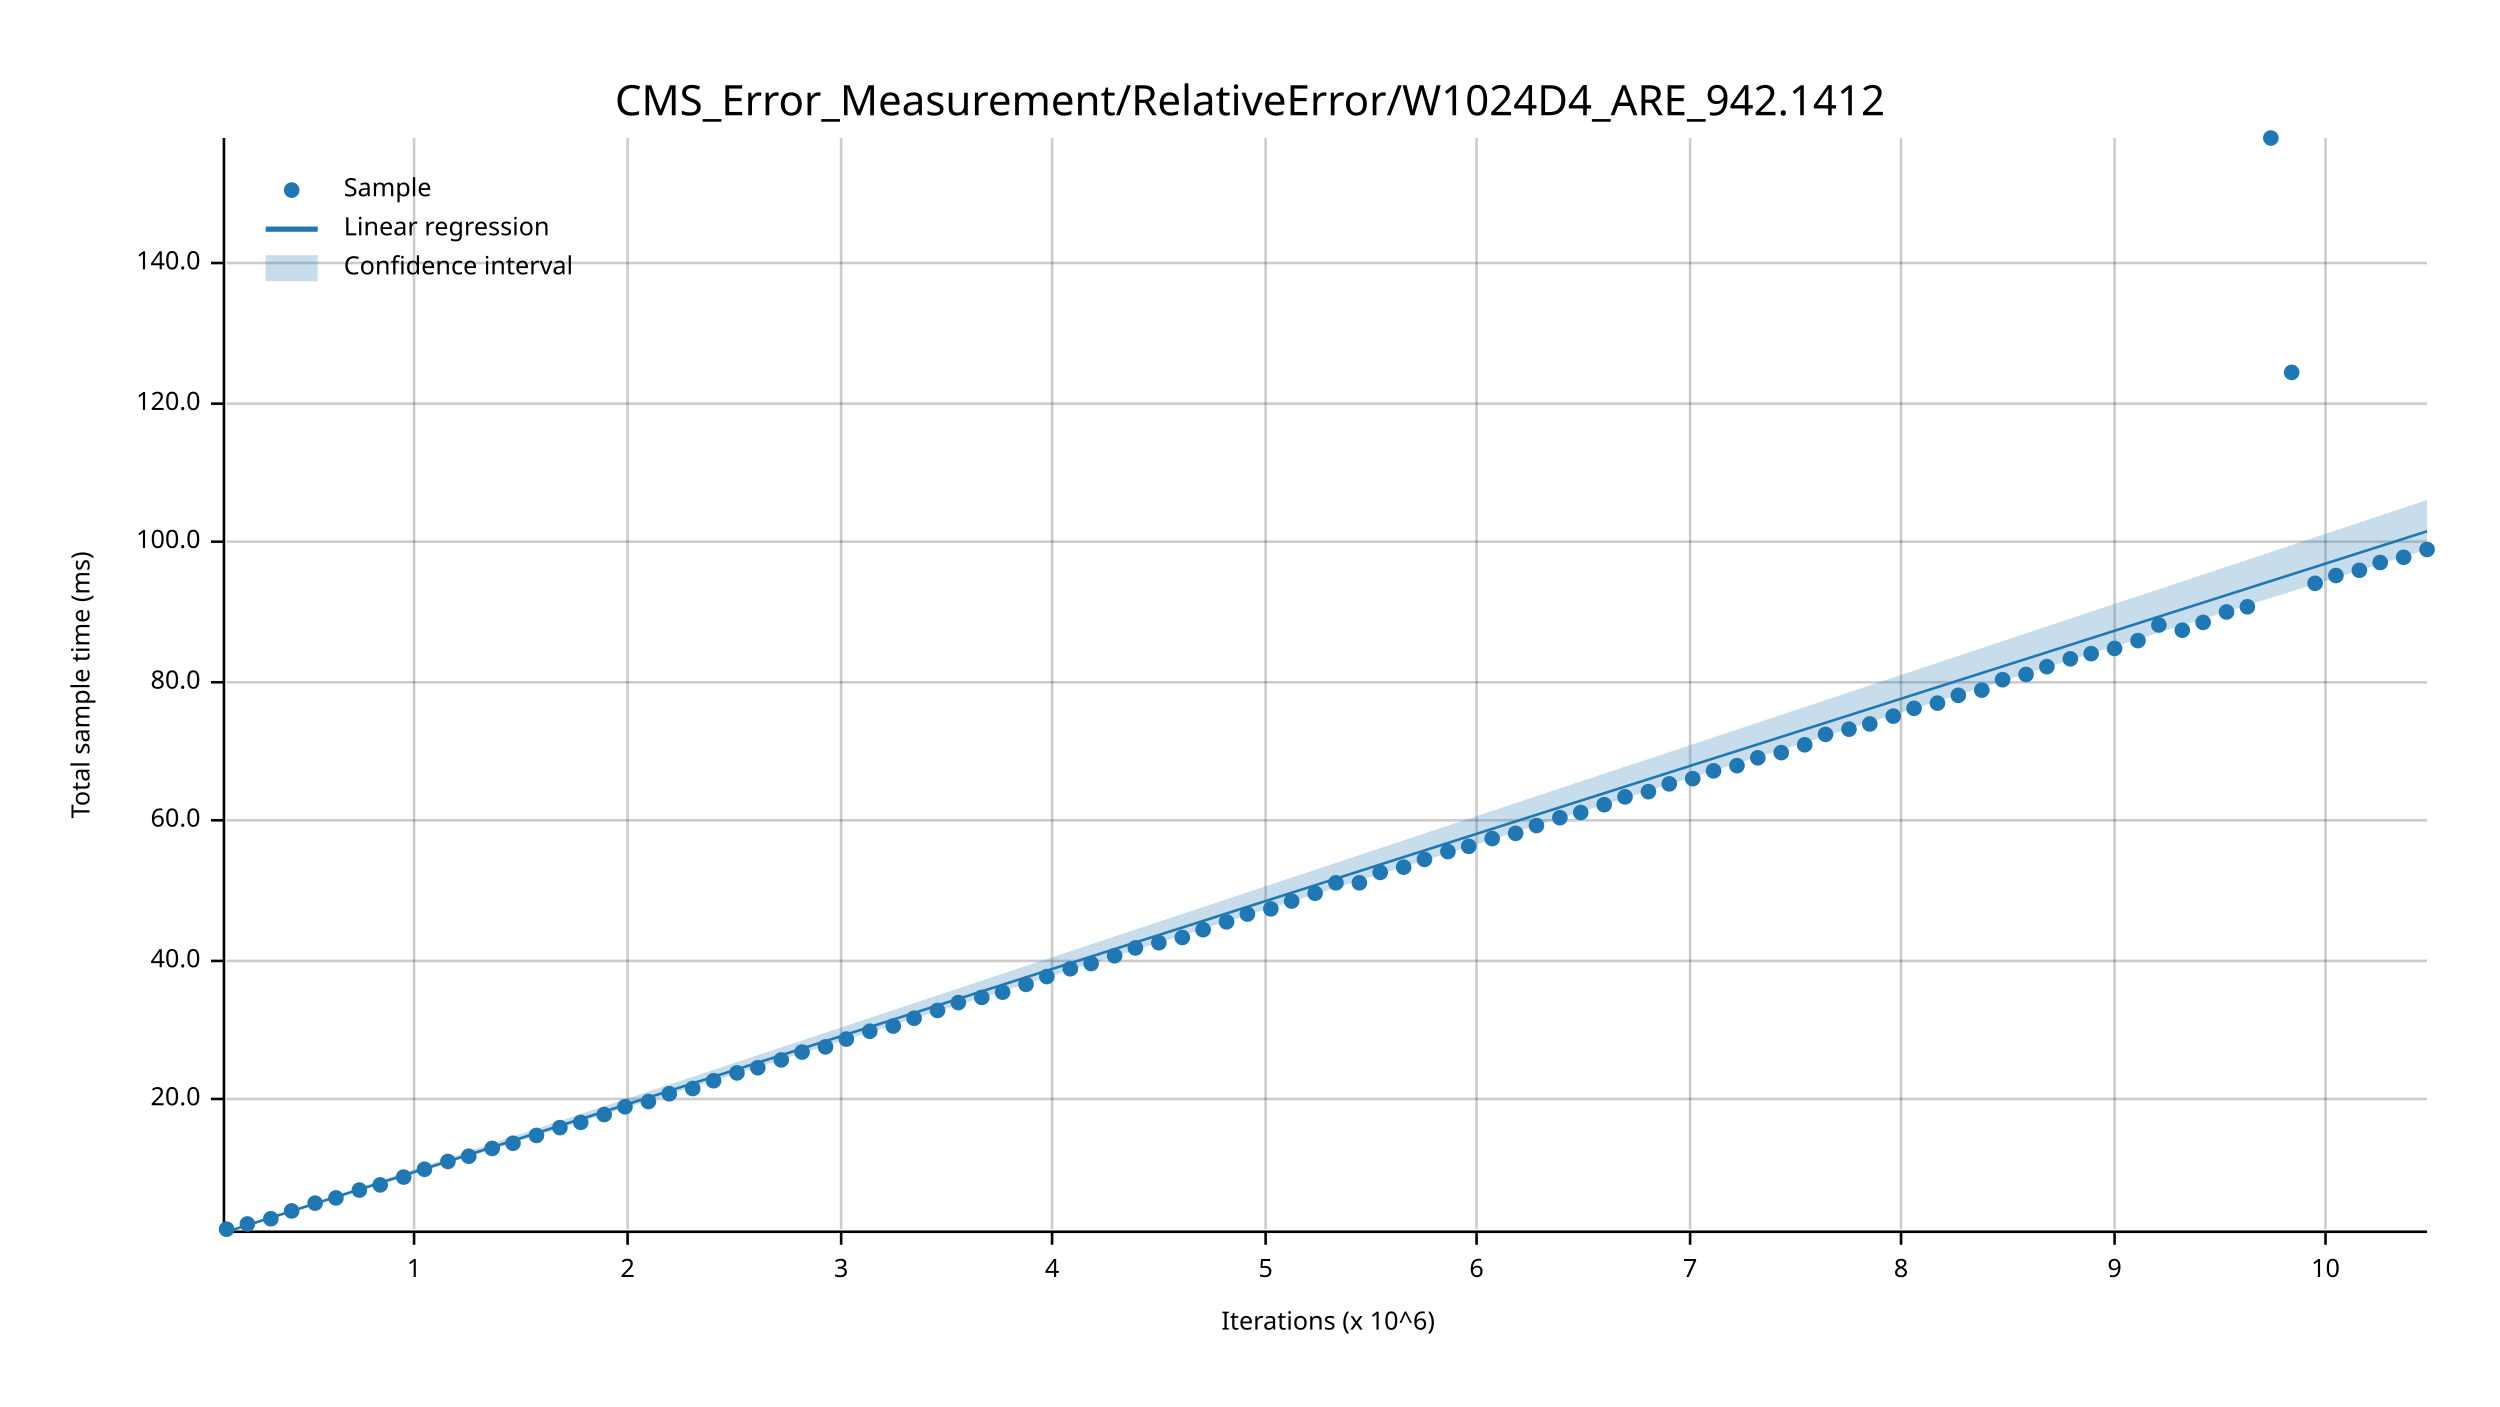
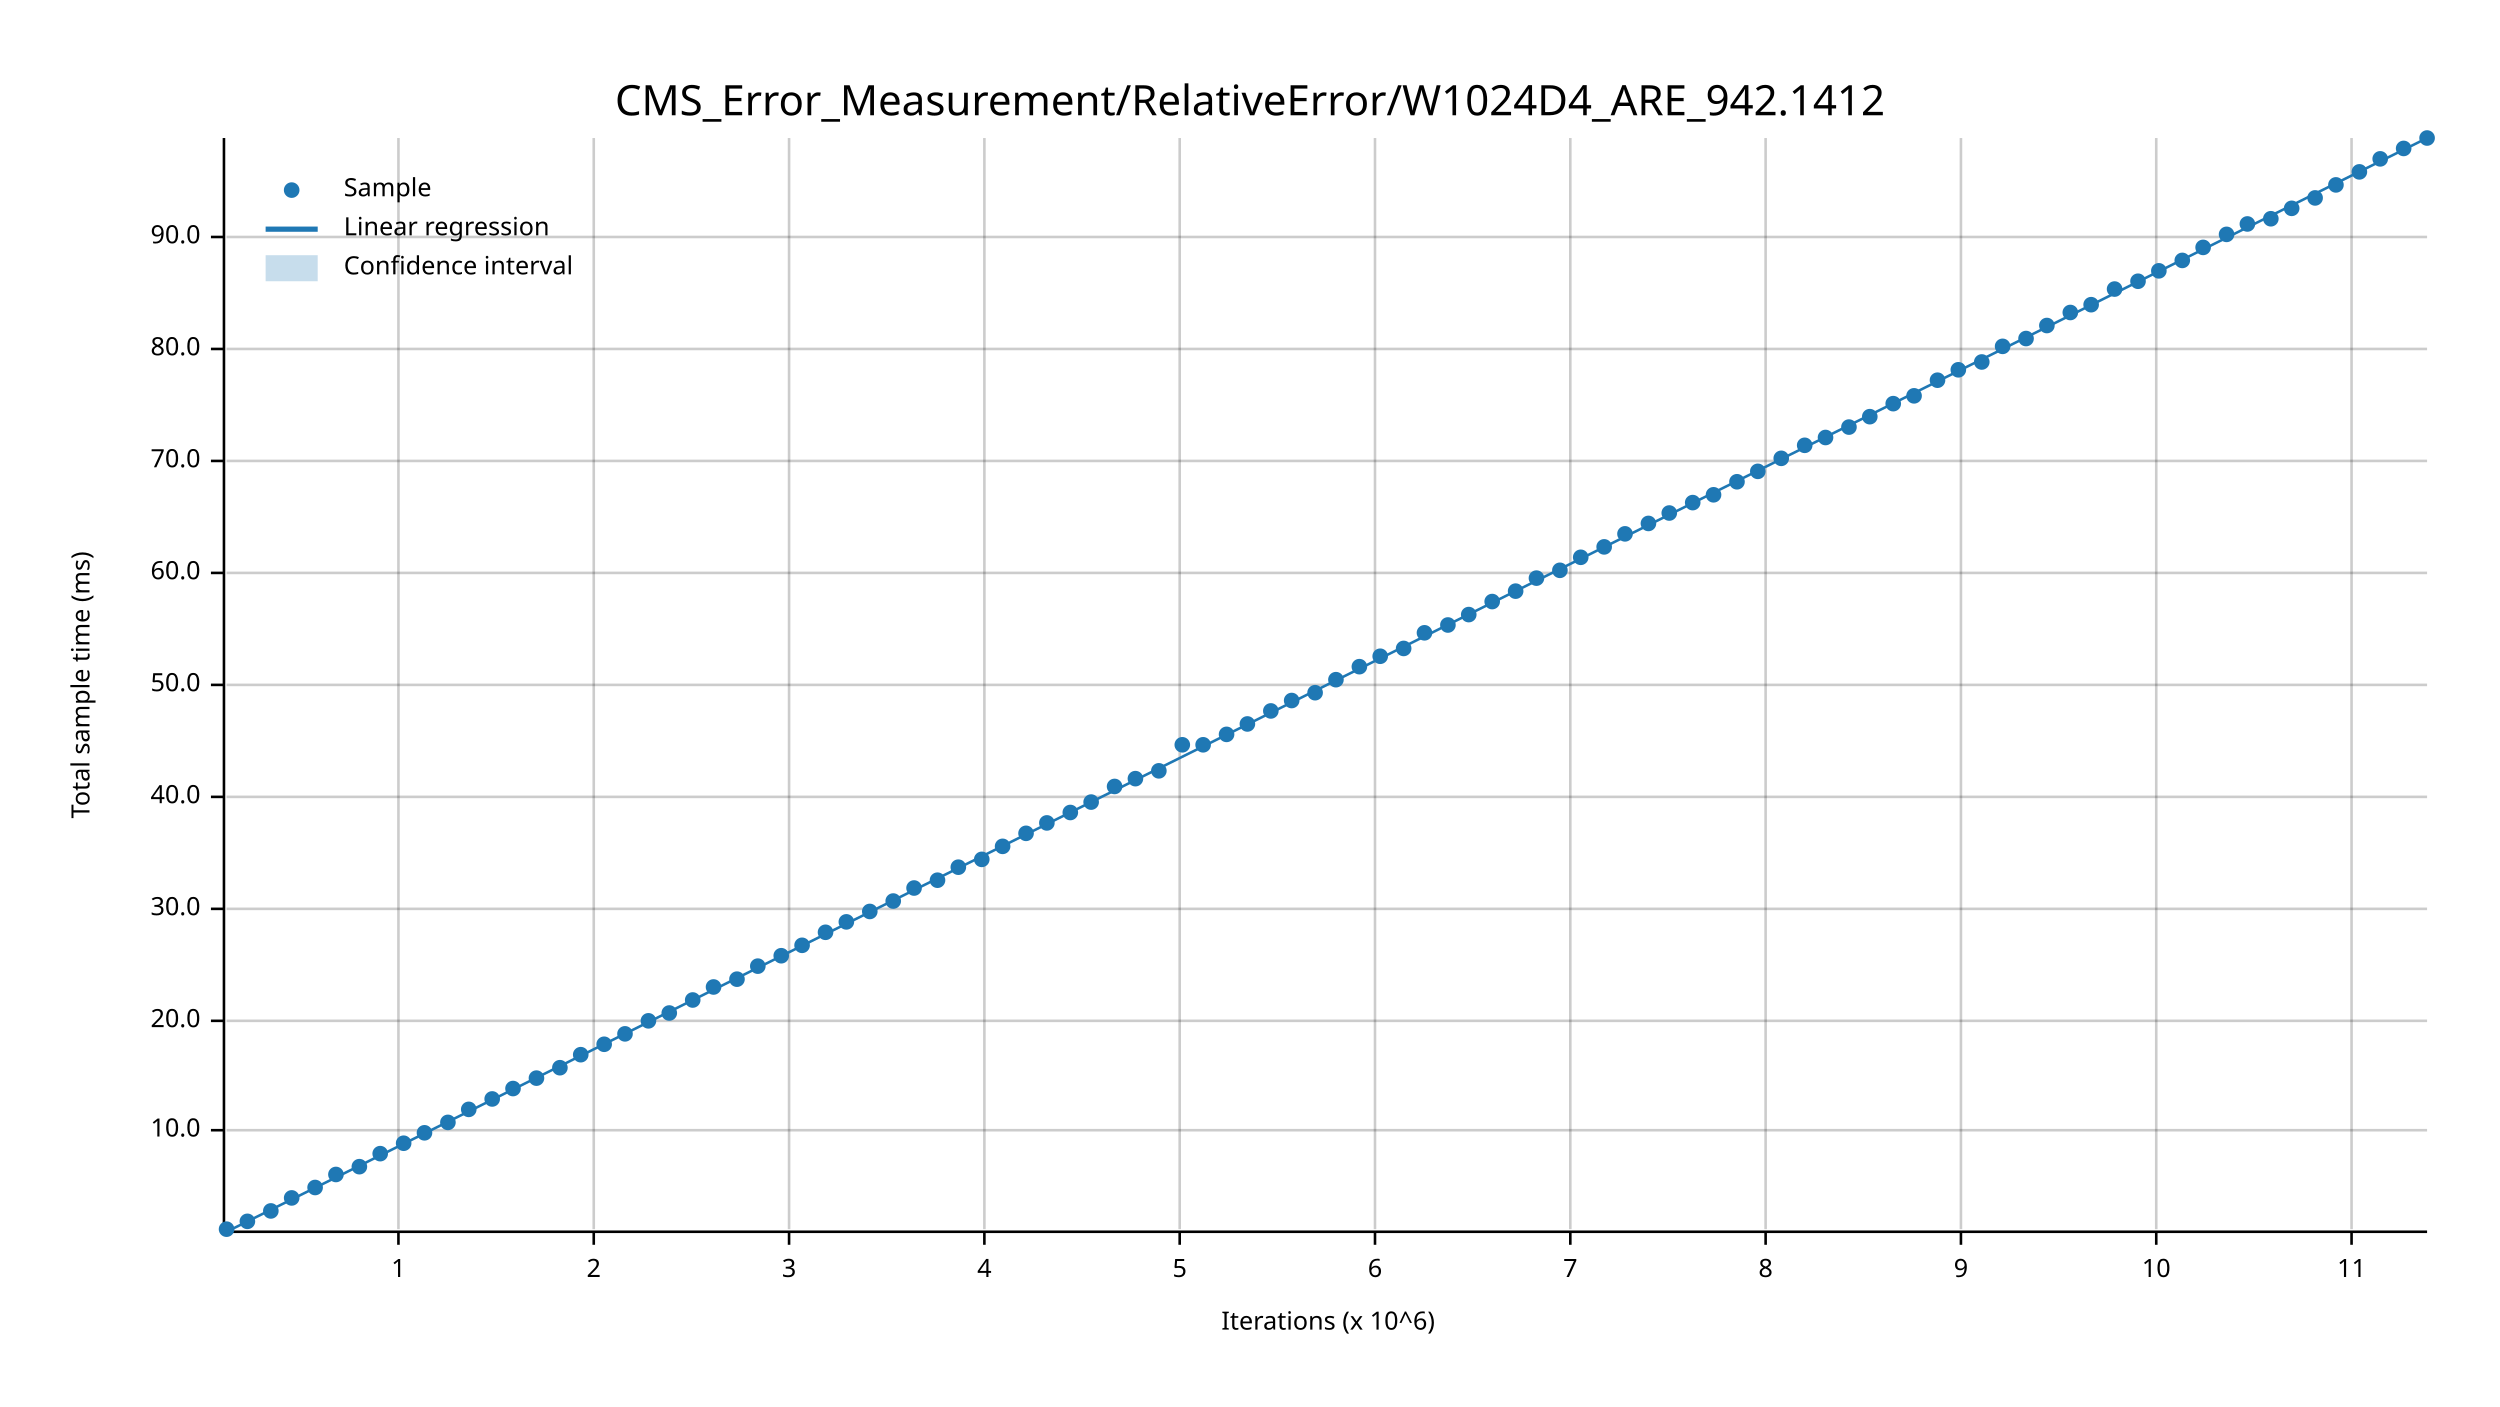
<svg xmlns="http://www.w3.org/2000/svg" width="960" height="540" viewBox="0 0 960 540">
  <text x="480" y="32" dy="0.76em" text-anchor="middle" font-family="sans-serif" font-size="16.129" opacity="1" fill="#000000">
CMS_Error_Measurement/RelativeError/W1024D4_ARE_942.1412
</text>
  <text x="27" y="263" dy="0.76em" text-anchor="middle" font-family="sans-serif" font-size="9.677" opacity="1" fill="#000000" transform="rotate(270, 27, 263)">
Total sample time (ms)
</text>
  <text x="510" y="513" dy="-0.5ex" text-anchor="middle" font-family="sans-serif" font-size="9.677" opacity="1" fill="#000000">
Iterations (x 10^6)
</text>
-   <line opacity="0.2" stroke="#000000" stroke-width="1" x1="159" y1="472" x2="159" y2="53" />
-   <line opacity="0.2" stroke="#000000" stroke-width="1" x1="241" y1="472" x2="241" y2="53" />
-   <line opacity="0.2" stroke="#000000" stroke-width="1" x1="323" y1="472" x2="323" y2="53" />
-   <line opacity="0.2" stroke="#000000" stroke-width="1" x1="404" y1="472" x2="404" y2="53" />
-   <line opacity="0.2" stroke="#000000" stroke-width="1" x1="486" y1="472" x2="486" y2="53" />
-   <line opacity="0.2" stroke="#000000" stroke-width="1" x1="567" y1="472" x2="567" y2="53" />
-   <line opacity="0.2" stroke="#000000" stroke-width="1" x1="649" y1="472" x2="649" y2="53" />
-   <line opacity="0.2" stroke="#000000" stroke-width="1" x1="730" y1="472" x2="730" y2="53" />
-   <line opacity="0.2" stroke="#000000" stroke-width="1" x1="812" y1="472" x2="812" y2="53" />
-   <line opacity="0.2" stroke="#000000" stroke-width="1" x1="893" y1="472" x2="893" y2="53" />
-   <line opacity="0.2" stroke="#000000" stroke-width="1" x1="87" y1="422" x2="932" y2="422" />
-   <line opacity="0.2" stroke="#000000" stroke-width="1" x1="87" y1="369" x2="932" y2="369" />
-   <line opacity="0.2" stroke="#000000" stroke-width="1" x1="87" y1="315" x2="932" y2="315" />
-   <line opacity="0.2" stroke="#000000" stroke-width="1" x1="87" y1="262" x2="932" y2="262" />
-   <line opacity="0.2" stroke="#000000" stroke-width="1" x1="87" y1="208" x2="932" y2="208" />
-   <line opacity="0.2" stroke="#000000" stroke-width="1" x1="87" y1="155" x2="932" y2="155" />
-   <line opacity="0.2" stroke="#000000" stroke-width="1" x1="87" y1="101" x2="932" y2="101" />
+   <line opacity="0.2" stroke="#000000" stroke-width="1" x1="153" y1="472" x2="153" y2="53" />
+   <line opacity="0.2" stroke="#000000" stroke-width="1" x1="228" y1="472" x2="228" y2="53" />
+   <line opacity="0.2" stroke="#000000" stroke-width="1" x1="303" y1="472" x2="303" y2="53" />
+   <line opacity="0.2" stroke="#000000" stroke-width="1" x1="378" y1="472" x2="378" y2="53" />
+   <line opacity="0.2" stroke="#000000" stroke-width="1" x1="453" y1="472" x2="453" y2="53" />
+   <line opacity="0.2" stroke="#000000" stroke-width="1" x1="528" y1="472" x2="528" y2="53" />
+   <line opacity="0.2" stroke="#000000" stroke-width="1" x1="603" y1="472" x2="603" y2="53" />
+   <line opacity="0.2" stroke="#000000" stroke-width="1" x1="678" y1="472" x2="678" y2="53" />
+   <line opacity="0.2" stroke="#000000" stroke-width="1" x1="753" y1="472" x2="753" y2="53" />
+   <line opacity="0.2" stroke="#000000" stroke-width="1" x1="828" y1="472" x2="828" y2="53" />
+   <line opacity="0.2" stroke="#000000" stroke-width="1" x1="903" y1="472" x2="903" y2="53" />
+   <line opacity="0.2" stroke="#000000" stroke-width="1" x1="87" y1="434" x2="932" y2="434" />
+   <line opacity="0.2" stroke="#000000" stroke-width="1" x1="87" y1="392" x2="932" y2="392" />
+   <line opacity="0.2" stroke="#000000" stroke-width="1" x1="87" y1="349" x2="932" y2="349" />
+   <line opacity="0.2" stroke="#000000" stroke-width="1" x1="87" y1="306" x2="932" y2="306" />
+   <line opacity="0.2" stroke="#000000" stroke-width="1" x1="87" y1="263" x2="932" y2="263" />
+   <line opacity="0.2" stroke="#000000" stroke-width="1" x1="87" y1="220" x2="932" y2="220" />
+   <line opacity="0.2" stroke="#000000" stroke-width="1" x1="87" y1="177" x2="932" y2="177" />
+   <line opacity="0.2" stroke="#000000" stroke-width="1" x1="87" y1="134" x2="932" y2="134" />
+   <line opacity="0.2" stroke="#000000" stroke-width="1" x1="87" y1="91" x2="932" y2="91" />
  <polyline fill="none" opacity="1" stroke="#000000" stroke-width="1" points="86,53 86,472 " />
-   <text x="77" y="422" dy="0.5ex" text-anchor="end" font-family="sans-serif" font-size="9.677" opacity="1" fill="#000000">
+   <text x="77" y="434" dy="0.5ex" text-anchor="end" font-family="sans-serif" font-size="9.677" opacity="1" fill="#000000">
+ 10.0
+ </text>
+   <polyline fill="none" opacity="1" stroke="#000000" stroke-width="1" points="81,434 86,434 " />
+   <text x="77" y="392" dy="0.5ex" text-anchor="end" font-family="sans-serif" font-size="9.677" opacity="1" fill="#000000">
20.0
</text>
-   <polyline fill="none" opacity="1" stroke="#000000" stroke-width="1" points="81,422 86,422 " />
-   <text x="77" y="369" dy="0.5ex" text-anchor="end" font-family="sans-serif" font-size="9.677" opacity="1" fill="#000000">
+   <polyline fill="none" opacity="1" stroke="#000000" stroke-width="1" points="81,392 86,392 " />
+   <text x="77" y="349" dy="0.5ex" text-anchor="end" font-family="sans-serif" font-size="9.677" opacity="1" fill="#000000">
+ 30.0
+ </text>
+   <polyline fill="none" opacity="1" stroke="#000000" stroke-width="1" points="81,349 86,349 " />
+   <text x="77" y="306" dy="0.5ex" text-anchor="end" font-family="sans-serif" font-size="9.677" opacity="1" fill="#000000">
40.0
</text>
-   <polyline fill="none" opacity="1" stroke="#000000" stroke-width="1" points="81,369 86,369 " />
-   <text x="77" y="315" dy="0.5ex" text-anchor="end" font-family="sans-serif" font-size="9.677" opacity="1" fill="#000000">
+   <polyline fill="none" opacity="1" stroke="#000000" stroke-width="1" points="81,306 86,306 " />
+   <text x="77" y="263" dy="0.5ex" text-anchor="end" font-family="sans-serif" font-size="9.677" opacity="1" fill="#000000">
+ 50.0
+ </text>
+   <polyline fill="none" opacity="1" stroke="#000000" stroke-width="1" points="81,263 86,263 " />
+   <text x="77" y="220" dy="0.5ex" text-anchor="end" font-family="sans-serif" font-size="9.677" opacity="1" fill="#000000">
60.0
</text>
-   <polyline fill="none" opacity="1" stroke="#000000" stroke-width="1" points="81,315 86,315 " />
-   <text x="77" y="262" dy="0.5ex" text-anchor="end" font-family="sans-serif" font-size="9.677" opacity="1" fill="#000000">
+   <polyline fill="none" opacity="1" stroke="#000000" stroke-width="1" points="81,220 86,220 " />
+   <text x="77" y="177" dy="0.5ex" text-anchor="end" font-family="sans-serif" font-size="9.677" opacity="1" fill="#000000">
+ 70.0
+ </text>
+   <polyline fill="none" opacity="1" stroke="#000000" stroke-width="1" points="81,177 86,177 " />
+   <text x="77" y="134" dy="0.5ex" text-anchor="end" font-family="sans-serif" font-size="9.677" opacity="1" fill="#000000">
80.0
</text>
-   <polyline fill="none" opacity="1" stroke="#000000" stroke-width="1" points="81,262 86,262 " />
-   <text x="77" y="208" dy="0.5ex" text-anchor="end" font-family="sans-serif" font-size="9.677" opacity="1" fill="#000000">
- 100.0
- </text>
-   <polyline fill="none" opacity="1" stroke="#000000" stroke-width="1" points="81,208 86,208 " />
-   <text x="77" y="155" dy="0.5ex" text-anchor="end" font-family="sans-serif" font-size="9.677" opacity="1" fill="#000000">
- 120.0
- </text>
-   <polyline fill="none" opacity="1" stroke="#000000" stroke-width="1" points="81,155 86,155 " />
-   <text x="77" y="101" dy="0.5ex" text-anchor="end" font-family="sans-serif" font-size="9.677" opacity="1" fill="#000000">
- 140.0
- </text>
-   <polyline fill="none" opacity="1" stroke="#000000" stroke-width="1" points="81,101 86,101 " />
+   <polyline fill="none" opacity="1" stroke="#000000" stroke-width="1" points="81,134 86,134 " />
+   <text x="77" y="91" dy="0.5ex" text-anchor="end" font-family="sans-serif" font-size="9.677" opacity="1" fill="#000000">
+ 90.0
+ </text>
+   <polyline fill="none" opacity="1" stroke="#000000" stroke-width="1" points="81,91 86,91 " />
  <polyline fill="none" opacity="1" stroke="#000000" stroke-width="1" points="87,473 932,473 " />
-   <text x="159" y="483" dy="0.76em" text-anchor="middle" font-family="sans-serif" font-size="9.677" opacity="1" fill="#000000">
+   <text x="153" y="483" dy="0.76em" text-anchor="middle" font-family="sans-serif" font-size="9.677" opacity="1" fill="#000000">
1
</text>
-   <polyline fill="none" opacity="1" stroke="#000000" stroke-width="1" points="159,473 159,478 " />
-   <text x="241" y="483" dy="0.76em" text-anchor="middle" font-family="sans-serif" font-size="9.677" opacity="1" fill="#000000">
+   <polyline fill="none" opacity="1" stroke="#000000" stroke-width="1" points="153,473 153,478 " />
+   <text x="228" y="483" dy="0.76em" text-anchor="middle" font-family="sans-serif" font-size="9.677" opacity="1" fill="#000000">
2
</text>
-   <polyline fill="none" opacity="1" stroke="#000000" stroke-width="1" points="241,473 241,478 " />
-   <text x="323" y="483" dy="0.76em" text-anchor="middle" font-family="sans-serif" font-size="9.677" opacity="1" fill="#000000">
+   <polyline fill="none" opacity="1" stroke="#000000" stroke-width="1" points="228,473 228,478 " />
+   <text x="303" y="483" dy="0.76em" text-anchor="middle" font-family="sans-serif" font-size="9.677" opacity="1" fill="#000000">
3
</text>
-   <polyline fill="none" opacity="1" stroke="#000000" stroke-width="1" points="323,473 323,478 " />
-   <text x="404" y="483" dy="0.76em" text-anchor="middle" font-family="sans-serif" font-size="9.677" opacity="1" fill="#000000">
+   <polyline fill="none" opacity="1" stroke="#000000" stroke-width="1" points="303,473 303,478 " />
+   <text x="378" y="483" dy="0.76em" text-anchor="middle" font-family="sans-serif" font-size="9.677" opacity="1" fill="#000000">
4
</text>
-   <polyline fill="none" opacity="1" stroke="#000000" stroke-width="1" points="404,473 404,478 " />
-   <text x="486" y="483" dy="0.76em" text-anchor="middle" font-family="sans-serif" font-size="9.677" opacity="1" fill="#000000">
+   <polyline fill="none" opacity="1" stroke="#000000" stroke-width="1" points="378,473 378,478 " />
+   <text x="453" y="483" dy="0.76em" text-anchor="middle" font-family="sans-serif" font-size="9.677" opacity="1" fill="#000000">
5
</text>
-   <polyline fill="none" opacity="1" stroke="#000000" stroke-width="1" points="486,473 486,478 " />
-   <text x="567" y="483" dy="0.76em" text-anchor="middle" font-family="sans-serif" font-size="9.677" opacity="1" fill="#000000">
+   <polyline fill="none" opacity="1" stroke="#000000" stroke-width="1" points="453,473 453,478 " />
+   <text x="528" y="483" dy="0.76em" text-anchor="middle" font-family="sans-serif" font-size="9.677" opacity="1" fill="#000000">
6
</text>
-   <polyline fill="none" opacity="1" stroke="#000000" stroke-width="1" points="567,473 567,478 " />
-   <text x="649" y="483" dy="0.76em" text-anchor="middle" font-family="sans-serif" font-size="9.677" opacity="1" fill="#000000">
+   <polyline fill="none" opacity="1" stroke="#000000" stroke-width="1" points="528,473 528,478 " />
+   <text x="603" y="483" dy="0.76em" text-anchor="middle" font-family="sans-serif" font-size="9.677" opacity="1" fill="#000000">
7
</text>
-   <polyline fill="none" opacity="1" stroke="#000000" stroke-width="1" points="649,473 649,478 " />
-   <text x="730" y="483" dy="0.76em" text-anchor="middle" font-family="sans-serif" font-size="9.677" opacity="1" fill="#000000">
+   <polyline fill="none" opacity="1" stroke="#000000" stroke-width="1" points="603,473 603,478 " />
+   <text x="678" y="483" dy="0.76em" text-anchor="middle" font-family="sans-serif" font-size="9.677" opacity="1" fill="#000000">
8
</text>
-   <polyline fill="none" opacity="1" stroke="#000000" stroke-width="1" points="730,473 730,478 " />
-   <text x="812" y="483" dy="0.76em" text-anchor="middle" font-family="sans-serif" font-size="9.677" opacity="1" fill="#000000">
+   <polyline fill="none" opacity="1" stroke="#000000" stroke-width="1" points="678,473 678,478 " />
+   <text x="753" y="483" dy="0.76em" text-anchor="middle" font-family="sans-serif" font-size="9.677" opacity="1" fill="#000000">
9
</text>
-   <polyline fill="none" opacity="1" stroke="#000000" stroke-width="1" points="812,473 812,478 " />
-   <text x="893" y="483" dy="0.76em" text-anchor="middle" font-family="sans-serif" font-size="9.677" opacity="1" fill="#000000">
+   <polyline fill="none" opacity="1" stroke="#000000" stroke-width="1" points="753,473 753,478 " />
+   <text x="828" y="483" dy="0.76em" text-anchor="middle" font-family="sans-serif" font-size="9.677" opacity="1" fill="#000000">
10
</text>
-   <polyline fill="none" opacity="1" stroke="#000000" stroke-width="1" points="893,473 893,478 " />
+   <polyline fill="none" opacity="1" stroke="#000000" stroke-width="1" points="828,473 828,478 " />
+   <text x="903" y="483" dy="0.76em" text-anchor="middle" font-family="sans-serif" font-size="9.677" opacity="1" fill="#000000">
+ 11
+ </text>
+   <polyline fill="none" opacity="1" stroke="#000000" stroke-width="1" points="903,473 903,478 " />
  <circle cx="87" cy="472" r="3" opacity="1" fill="#1F78B4" stroke="none" stroke-width="1" />
-   <circle cx="95" cy="470" r="3" opacity="1" fill="#1F78B4" stroke="none" stroke-width="1" />
-   <circle cx="104" cy="468" r="3" opacity="1" fill="#1F78B4" stroke="none" stroke-width="1" />
-   <circle cx="112" cy="465" r="3" opacity="1" fill="#1F78B4" stroke="none" stroke-width="1" />
-   <circle cx="121" cy="462" r="3" opacity="1" fill="#1F78B4" stroke="none" stroke-width="1" />
-   <circle cx="129" cy="460" r="3" opacity="1" fill="#1F78B4" stroke="none" stroke-width="1" />
-   <circle cx="138" cy="457" r="3" opacity="1" fill="#1F78B4" stroke="none" stroke-width="1" />
-   <circle cx="146" cy="455" r="3" opacity="1" fill="#1F78B4" stroke="none" stroke-width="1" />
-   <circle cx="155" cy="452" r="3" opacity="1" fill="#1F78B4" stroke="none" stroke-width="1" />
-   <circle cx="163" cy="449" r="3" opacity="1" fill="#1F78B4" stroke="none" stroke-width="1" />
-   <circle cx="172" cy="446" r="3" opacity="1" fill="#1F78B4" stroke="none" stroke-width="1" />
-   <circle cx="180" cy="444" r="3" opacity="1" fill="#1F78B4" stroke="none" stroke-width="1" />
-   <circle cx="189" cy="441" r="3" opacity="1" fill="#1F78B4" stroke="none" stroke-width="1" />
-   <circle cx="197" cy="439" r="3" opacity="1" fill="#1F78B4" stroke="none" stroke-width="1" />
-   <circle cx="206" cy="436" r="3" opacity="1" fill="#1F78B4" stroke="none" stroke-width="1" />
-   <circle cx="215" cy="433" r="3" opacity="1" fill="#1F78B4" stroke="none" stroke-width="1" />
-   <circle cx="223" cy="431" r="3" opacity="1" fill="#1F78B4" stroke="none" stroke-width="1" />
-   <circle cx="232" cy="428" r="3" opacity="1" fill="#1F78B4" stroke="none" stroke-width="1" />
-   <circle cx="240" cy="425" r="3" opacity="1" fill="#1F78B4" stroke="none" stroke-width="1" />
-   <circle cx="249" cy="423" r="3" opacity="1" fill="#1F78B4" stroke="none" stroke-width="1" />
-   <circle cx="257" cy="420" r="3" opacity="1" fill="#1F78B4" stroke="none" stroke-width="1" />
-   <circle cx="266" cy="418" r="3" opacity="1" fill="#1F78B4" stroke="none" stroke-width="1" />
-   <circle cx="274" cy="415" r="3" opacity="1" fill="#1F78B4" stroke="none" stroke-width="1" />
-   <circle cx="283" cy="412" r="3" opacity="1" fill="#1F78B4" stroke="none" stroke-width="1" />
-   <circle cx="291" cy="410" r="3" opacity="1" fill="#1F78B4" stroke="none" stroke-width="1" />
-   <circle cx="300" cy="407" r="3" opacity="1" fill="#1F78B4" stroke="none" stroke-width="1" />
-   <circle cx="308" cy="404" r="3" opacity="1" fill="#1F78B4" stroke="none" stroke-width="1" />
-   <circle cx="317" cy="402" r="3" opacity="1" fill="#1F78B4" stroke="none" stroke-width="1" />
-   <circle cx="325" cy="399" r="3" opacity="1" fill="#1F78B4" stroke="none" stroke-width="1" />
-   <circle cx="334" cy="396" r="3" opacity="1" fill="#1F78B4" stroke="none" stroke-width="1" />
-   <circle cx="343" cy="394" r="3" opacity="1" fill="#1F78B4" stroke="none" stroke-width="1" />
-   <circle cx="351" cy="391" r="3" opacity="1" fill="#1F78B4" stroke="none" stroke-width="1" />
-   <circle cx="360" cy="388" r="3" opacity="1" fill="#1F78B4" stroke="none" stroke-width="1" />
-   <circle cx="368" cy="385" r="3" opacity="1" fill="#1F78B4" stroke="none" stroke-width="1" />
-   <circle cx="377" cy="383" r="3" opacity="1" fill="#1F78B4" stroke="none" stroke-width="1" />
-   <circle cx="385" cy="381" r="3" opacity="1" fill="#1F78B4" stroke="none" stroke-width="1" />
-   <circle cx="394" cy="378" r="3" opacity="1" fill="#1F78B4" stroke="none" stroke-width="1" />
-   <circle cx="402" cy="375" r="3" opacity="1" fill="#1F78B4" stroke="none" stroke-width="1" />
-   <circle cx="411" cy="372" r="3" opacity="1" fill="#1F78B4" stroke="none" stroke-width="1" />
-   <circle cx="419" cy="370" r="3" opacity="1" fill="#1F78B4" stroke="none" stroke-width="1" />
-   <circle cx="428" cy="367" r="3" opacity="1" fill="#1F78B4" stroke="none" stroke-width="1" />
-   <circle cx="436" cy="364" r="3" opacity="1" fill="#1F78B4" stroke="none" stroke-width="1" />
-   <circle cx="445" cy="362" r="3" opacity="1" fill="#1F78B4" stroke="none" stroke-width="1" />
-   <circle cx="454" cy="360" r="3" opacity="1" fill="#1F78B4" stroke="none" stroke-width="1" />
-   <circle cx="462" cy="357" r="3" opacity="1" fill="#1F78B4" stroke="none" stroke-width="1" />
-   <circle cx="471" cy="354" r="3" opacity="1" fill="#1F78B4" stroke="none" stroke-width="1" />
-   <circle cx="479" cy="351" r="3" opacity="1" fill="#1F78B4" stroke="none" stroke-width="1" />
-   <circle cx="488" cy="349" r="3" opacity="1" fill="#1F78B4" stroke="none" stroke-width="1" />
-   <circle cx="496" cy="346" r="3" opacity="1" fill="#1F78B4" stroke="none" stroke-width="1" />
-   <circle cx="505" cy="343" r="3" opacity="1" fill="#1F78B4" stroke="none" stroke-width="1" />
-   <circle cx="513" cy="339" r="3" opacity="1" fill="#1F78B4" stroke="none" stroke-width="1" />
-   <circle cx="522" cy="339" r="3" opacity="1" fill="#1F78B4" stroke="none" stroke-width="1" />
-   <circle cx="530" cy="335" r="3" opacity="1" fill="#1F78B4" stroke="none" stroke-width="1" />
-   <circle cx="539" cy="333" r="3" opacity="1" fill="#1F78B4" stroke="none" stroke-width="1" />
-   <circle cx="547" cy="330" r="3" opacity="1" fill="#1F78B4" stroke="none" stroke-width="1" />
-   <circle cx="556" cy="327" r="3" opacity="1" fill="#1F78B4" stroke="none" stroke-width="1" />
-   <circle cx="564" cy="325" r="3" opacity="1" fill="#1F78B4" stroke="none" stroke-width="1" />
-   <circle cx="573" cy="322" r="3" opacity="1" fill="#1F78B4" stroke="none" stroke-width="1" />
-   <circle cx="582" cy="320" r="3" opacity="1" fill="#1F78B4" stroke="none" stroke-width="1" />
-   <circle cx="590" cy="317" r="3" opacity="1" fill="#1F78B4" stroke="none" stroke-width="1" />
-   <circle cx="599" cy="314" r="3" opacity="1" fill="#1F78B4" stroke="none" stroke-width="1" />
-   <circle cx="607" cy="312" r="3" opacity="1" fill="#1F78B4" stroke="none" stroke-width="1" />
-   <circle cx="616" cy="309" r="3" opacity="1" fill="#1F78B4" stroke="none" stroke-width="1" />
-   <circle cx="624" cy="306" r="3" opacity="1" fill="#1F78B4" stroke="none" stroke-width="1" />
-   <circle cx="633" cy="304" r="3" opacity="1" fill="#1F78B4" stroke="none" stroke-width="1" />
-   <circle cx="641" cy="301" r="3" opacity="1" fill="#1F78B4" stroke="none" stroke-width="1" />
-   <circle cx="650" cy="299" r="3" opacity="1" fill="#1F78B4" stroke="none" stroke-width="1" />
-   <circle cx="658" cy="296" r="3" opacity="1" fill="#1F78B4" stroke="none" stroke-width="1" />
-   <circle cx="667" cy="294" r="3" opacity="1" fill="#1F78B4" stroke="none" stroke-width="1" />
-   <circle cx="675" cy="291" r="3" opacity="1" fill="#1F78B4" stroke="none" stroke-width="1" />
-   <circle cx="684" cy="289" r="3" opacity="1" fill="#1F78B4" stroke="none" stroke-width="1" />
-   <circle cx="693" cy="286" r="3" opacity="1" fill="#1F78B4" stroke="none" stroke-width="1" />
-   <circle cx="701" cy="282" r="3" opacity="1" fill="#1F78B4" stroke="none" stroke-width="1" />
-   <circle cx="710" cy="280" r="3" opacity="1" fill="#1F78B4" stroke="none" stroke-width="1" />
-   <circle cx="718" cy="278" r="3" opacity="1" fill="#1F78B4" stroke="none" stroke-width="1" />
-   <circle cx="727" cy="275" r="3" opacity="1" fill="#1F78B4" stroke="none" stroke-width="1" />
-   <circle cx="735" cy="272" r="3" opacity="1" fill="#1F78B4" stroke="none" stroke-width="1" />
-   <circle cx="744" cy="270" r="3" opacity="1" fill="#1F78B4" stroke="none" stroke-width="1" />
-   <circle cx="752" cy="267" r="3" opacity="1" fill="#1F78B4" stroke="none" stroke-width="1" />
-   <circle cx="761" cy="265" r="3" opacity="1" fill="#1F78B4" stroke="none" stroke-width="1" />
-   <circle cx="769" cy="261" r="3" opacity="1" fill="#1F78B4" stroke="none" stroke-width="1" />
-   <circle cx="778" cy="259" r="3" opacity="1" fill="#1F78B4" stroke="none" stroke-width="1" />
-   <circle cx="786" cy="256" r="3" opacity="1" fill="#1F78B4" stroke="none" stroke-width="1" />
-   <circle cx="795" cy="253" r="3" opacity="1" fill="#1F78B4" stroke="none" stroke-width="1" />
-   <circle cx="803" cy="251" r="3" opacity="1" fill="#1F78B4" stroke="none" stroke-width="1" />
-   <circle cx="812" cy="249" r="3" opacity="1" fill="#1F78B4" stroke="none" stroke-width="1" />
-   <circle cx="821" cy="246" r="3" opacity="1" fill="#1F78B4" stroke="none" stroke-width="1" />
-   <circle cx="829" cy="240" r="3" opacity="1" fill="#1F78B4" stroke="none" stroke-width="1" />
-   <circle cx="838" cy="242" r="3" opacity="1" fill="#1F78B4" stroke="none" stroke-width="1" />
-   <circle cx="846" cy="239" r="3" opacity="1" fill="#1F78B4" stroke="none" stroke-width="1" />
-   <circle cx="855" cy="235" r="3" opacity="1" fill="#1F78B4" stroke="none" stroke-width="1" />
-   <circle cx="863" cy="233" r="3" opacity="1" fill="#1F78B4" stroke="none" stroke-width="1" />
-   <circle cx="872" cy="53" r="3" opacity="1" fill="#1F78B4" stroke="none" stroke-width="1" />
-   <circle cx="880" cy="143" r="3" opacity="1" fill="#1F78B4" stroke="none" stroke-width="1" />
-   <circle cx="889" cy="224" r="3" opacity="1" fill="#1F78B4" stroke="none" stroke-width="1" />
-   <circle cx="897" cy="221" r="3" opacity="1" fill="#1F78B4" stroke="none" stroke-width="1" />
-   <circle cx="906" cy="219" r="3" opacity="1" fill="#1F78B4" stroke="none" stroke-width="1" />
-   <circle cx="914" cy="216" r="3" opacity="1" fill="#1F78B4" stroke="none" stroke-width="1" />
-   <circle cx="923" cy="214" r="3" opacity="1" fill="#1F78B4" stroke="none" stroke-width="1" />
-   <circle cx="932" cy="211" r="3" opacity="1" fill="#1F78B4" stroke="none" stroke-width="1" />
-   <polyline fill="none" opacity="1" stroke="#1F78B4" stroke-width="1" points="87,473 932,204 " />
-   <polygon opacity="0.25" fill="#1F78B4" points="87,473 932,211 932,192 " />
+   <circle cx="95" cy="469" r="3" opacity="1" fill="#1F78B4" stroke="none" stroke-width="1" />
+   <circle cx="104" cy="465" r="3" opacity="1" fill="#1F78B4" stroke="none" stroke-width="1" />
+   <circle cx="112" cy="460" r="3" opacity="1" fill="#1F78B4" stroke="none" stroke-width="1" />
+   <circle cx="121" cy="456" r="3" opacity="1" fill="#1F78B4" stroke="none" stroke-width="1" />
+   <circle cx="129" cy="451" r="3" opacity="1" fill="#1F78B4" stroke="none" stroke-width="1" />
+   <circle cx="138" cy="448" r="3" opacity="1" fill="#1F78B4" stroke="none" stroke-width="1" />
+   <circle cx="146" cy="443" r="3" opacity="1" fill="#1F78B4" stroke="none" stroke-width="1" />
+   <circle cx="155" cy="439" r="3" opacity="1" fill="#1F78B4" stroke="none" stroke-width="1" />
+   <circle cx="163" cy="435" r="3" opacity="1" fill="#1F78B4" stroke="none" stroke-width="1" />
+   <circle cx="172" cy="431" r="3" opacity="1" fill="#1F78B4" stroke="none" stroke-width="1" />
+   <circle cx="180" cy="426" r="3" opacity="1" fill="#1F78B4" stroke="none" stroke-width="1" />
+   <circle cx="189" cy="422" r="3" opacity="1" fill="#1F78B4" stroke="none" stroke-width="1" />
+   <circle cx="197" cy="418" r="3" opacity="1" fill="#1F78B4" stroke="none" stroke-width="1" />
+   <circle cx="206" cy="414" r="3" opacity="1" fill="#1F78B4" stroke="none" stroke-width="1" />
+   <circle cx="215" cy="410" r="3" opacity="1" fill="#1F78B4" stroke="none" stroke-width="1" />
+   <circle cx="223" cy="405" r="3" opacity="1" fill="#1F78B4" stroke="none" stroke-width="1" />
+   <circle cx="232" cy="401" r="3" opacity="1" fill="#1F78B4" stroke="none" stroke-width="1" />
+   <circle cx="240" cy="397" r="3" opacity="1" fill="#1F78B4" stroke="none" stroke-width="1" />
+   <circle cx="249" cy="392" r="3" opacity="1" fill="#1F78B4" stroke="none" stroke-width="1" />
+   <circle cx="257" cy="389" r="3" opacity="1" fill="#1F78B4" stroke="none" stroke-width="1" />
+   <circle cx="266" cy="384" r="3" opacity="1" fill="#1F78B4" stroke="none" stroke-width="1" />
+   <circle cx="274" cy="379" r="3" opacity="1" fill="#1F78B4" stroke="none" stroke-width="1" />
+   <circle cx="283" cy="376" r="3" opacity="1" fill="#1F78B4" stroke="none" stroke-width="1" />
+   <circle cx="291" cy="371" r="3" opacity="1" fill="#1F78B4" stroke="none" stroke-width="1" />
+   <circle cx="300" cy="367" r="3" opacity="1" fill="#1F78B4" stroke="none" stroke-width="1" />
+   <circle cx="308" cy="363" r="3" opacity="1" fill="#1F78B4" stroke="none" stroke-width="1" />
+   <circle cx="317" cy="358" r="3" opacity="1" fill="#1F78B4" stroke="none" stroke-width="1" />
+   <circle cx="325" cy="354" r="3" opacity="1" fill="#1F78B4" stroke="none" stroke-width="1" />
+   <circle cx="334" cy="350" r="3" opacity="1" fill="#1F78B4" stroke="none" stroke-width="1" />
+   <circle cx="343" cy="346" r="3" opacity="1" fill="#1F78B4" stroke="none" stroke-width="1" />
+   <circle cx="351" cy="341" r="3" opacity="1" fill="#1F78B4" stroke="none" stroke-width="1" />
+   <circle cx="360" cy="338" r="3" opacity="1" fill="#1F78B4" stroke="none" stroke-width="1" />
+   <circle cx="368" cy="333" r="3" opacity="1" fill="#1F78B4" stroke="none" stroke-width="1" />
+   <circle cx="377" cy="330" r="3" opacity="1" fill="#1F78B4" stroke="none" stroke-width="1" />
+   <circle cx="385" cy="325" r="3" opacity="1" fill="#1F78B4" stroke="none" stroke-width="1" />
+   <circle cx="394" cy="320" r="3" opacity="1" fill="#1F78B4" stroke="none" stroke-width="1" />
+   <circle cx="402" cy="316" r="3" opacity="1" fill="#1F78B4" stroke="none" stroke-width="1" />
+   <circle cx="411" cy="312" r="3" opacity="1" fill="#1F78B4" stroke="none" stroke-width="1" />
+   <circle cx="419" cy="308" r="3" opacity="1" fill="#1F78B4" stroke="none" stroke-width="1" />
+   <circle cx="428" cy="302" r="3" opacity="1" fill="#1F78B4" stroke="none" stroke-width="1" />
+   <circle cx="436" cy="299" r="3" opacity="1" fill="#1F78B4" stroke="none" stroke-width="1" />
+   <circle cx="445" cy="296" r="3" opacity="1" fill="#1F78B4" stroke="none" stroke-width="1" />
+   <circle cx="454" cy="286" r="3" opacity="1" fill="#1F78B4" stroke="none" stroke-width="1" />
+   <circle cx="462" cy="286" r="3" opacity="1" fill="#1F78B4" stroke="none" stroke-width="1" />
+   <circle cx="471" cy="282" r="3" opacity="1" fill="#1F78B4" stroke="none" stroke-width="1" />
+   <circle cx="479" cy="278" r="3" opacity="1" fill="#1F78B4" stroke="none" stroke-width="1" />
+   <circle cx="488" cy="273" r="3" opacity="1" fill="#1F78B4" stroke="none" stroke-width="1" />
+   <circle cx="496" cy="269" r="3" opacity="1" fill="#1F78B4" stroke="none" stroke-width="1" />
+   <circle cx="505" cy="266" r="3" opacity="1" fill="#1F78B4" stroke="none" stroke-width="1" />
+   <circle cx="513" cy="261" r="3" opacity="1" fill="#1F78B4" stroke="none" stroke-width="1" />
+   <circle cx="522" cy="256" r="3" opacity="1" fill="#1F78B4" stroke="none" stroke-width="1" />
+   <circle cx="530" cy="252" r="3" opacity="1" fill="#1F78B4" stroke="none" stroke-width="1" />
+   <circle cx="539" cy="249" r="3" opacity="1" fill="#1F78B4" stroke="none" stroke-width="1" />
+   <circle cx="547" cy="243" r="3" opacity="1" fill="#1F78B4" stroke="none" stroke-width="1" />
+   <circle cx="556" cy="240" r="3" opacity="1" fill="#1F78B4" stroke="none" stroke-width="1" />
+   <circle cx="564" cy="236" r="3" opacity="1" fill="#1F78B4" stroke="none" stroke-width="1" />
+   <circle cx="573" cy="231" r="3" opacity="1" fill="#1F78B4" stroke="none" stroke-width="1" />
+   <circle cx="582" cy="227" r="3" opacity="1" fill="#1F78B4" stroke="none" stroke-width="1" />
+   <circle cx="590" cy="222" r="3" opacity="1" fill="#1F78B4" stroke="none" stroke-width="1" />
+   <circle cx="599" cy="219" r="3" opacity="1" fill="#1F78B4" stroke="none" stroke-width="1" />
+   <circle cx="607" cy="214" r="3" opacity="1" fill="#1F78B4" stroke="none" stroke-width="1" />
+   <circle cx="616" cy="210" r="3" opacity="1" fill="#1F78B4" stroke="none" stroke-width="1" />
+   <circle cx="624" cy="205" r="3" opacity="1" fill="#1F78B4" stroke="none" stroke-width="1" />
+   <circle cx="633" cy="201" r="3" opacity="1" fill="#1F78B4" stroke="none" stroke-width="1" />
+   <circle cx="641" cy="197" r="3" opacity="1" fill="#1F78B4" stroke="none" stroke-width="1" />
+   <circle cx="650" cy="193" r="3" opacity="1" fill="#1F78B4" stroke="none" stroke-width="1" />
+   <circle cx="658" cy="190" r="3" opacity="1" fill="#1F78B4" stroke="none" stroke-width="1" />
+   <circle cx="667" cy="185" r="3" opacity="1" fill="#1F78B4" stroke="none" stroke-width="1" />
+   <circle cx="675" cy="181" r="3" opacity="1" fill="#1F78B4" stroke="none" stroke-width="1" />
+   <circle cx="684" cy="176" r="3" opacity="1" fill="#1F78B4" stroke="none" stroke-width="1" />
+   <circle cx="693" cy="171" r="3" opacity="1" fill="#1F78B4" stroke="none" stroke-width="1" />
+   <circle cx="701" cy="168" r="3" opacity="1" fill="#1F78B4" stroke="none" stroke-width="1" />
+   <circle cx="710" cy="164" r="3" opacity="1" fill="#1F78B4" stroke="none" stroke-width="1" />
+   <circle cx="718" cy="160" r="3" opacity="1" fill="#1F78B4" stroke="none" stroke-width="1" />
+   <circle cx="727" cy="155" r="3" opacity="1" fill="#1F78B4" stroke="none" stroke-width="1" />
+   <circle cx="735" cy="152" r="3" opacity="1" fill="#1F78B4" stroke="none" stroke-width="1" />
+   <circle cx="744" cy="146" r="3" opacity="1" fill="#1F78B4" stroke="none" stroke-width="1" />
+   <circle cx="752" cy="142" r="3" opacity="1" fill="#1F78B4" stroke="none" stroke-width="1" />
+   <circle cx="761" cy="139" r="3" opacity="1" fill="#1F78B4" stroke="none" stroke-width="1" />
+   <circle cx="769" cy="133" r="3" opacity="1" fill="#1F78B4" stroke="none" stroke-width="1" />
+   <circle cx="778" cy="130" r="3" opacity="1" fill="#1F78B4" stroke="none" stroke-width="1" />
+   <circle cx="786" cy="125" r="3" opacity="1" fill="#1F78B4" stroke="none" stroke-width="1" />
+   <circle cx="795" cy="120" r="3" opacity="1" fill="#1F78B4" stroke="none" stroke-width="1" />
+   <circle cx="803" cy="117" r="3" opacity="1" fill="#1F78B4" stroke="none" stroke-width="1" />
+   <circle cx="812" cy="111" r="3" opacity="1" fill="#1F78B4" stroke="none" stroke-width="1" />
+   <circle cx="821" cy="108" r="3" opacity="1" fill="#1F78B4" stroke="none" stroke-width="1" />
+   <circle cx="829" cy="104" r="3" opacity="1" fill="#1F78B4" stroke="none" stroke-width="1" />
+   <circle cx="838" cy="100" r="3" opacity="1" fill="#1F78B4" stroke="none" stroke-width="1" />
+   <circle cx="846" cy="95" r="3" opacity="1" fill="#1F78B4" stroke="none" stroke-width="1" />
+   <circle cx="855" cy="90" r="3" opacity="1" fill="#1F78B4" stroke="none" stroke-width="1" />
+   <circle cx="863" cy="86" r="3" opacity="1" fill="#1F78B4" stroke="none" stroke-width="1" />
+   <circle cx="872" cy="84" r="3" opacity="1" fill="#1F78B4" stroke="none" stroke-width="1" />
+   <circle cx="880" cy="80" r="3" opacity="1" fill="#1F78B4" stroke="none" stroke-width="1" />
+   <circle cx="889" cy="76" r="3" opacity="1" fill="#1F78B4" stroke="none" stroke-width="1" />
+   <circle cx="897" cy="71" r="3" opacity="1" fill="#1F78B4" stroke="none" stroke-width="1" />
+   <circle cx="906" cy="66" r="3" opacity="1" fill="#1F78B4" stroke="none" stroke-width="1" />
+   <circle cx="914" cy="61" r="3" opacity="1" fill="#1F78B4" stroke="none" stroke-width="1" />
+   <circle cx="923" cy="57" r="3" opacity="1" fill="#1F78B4" stroke="none" stroke-width="1" />
+   <circle cx="932" cy="53" r="3" opacity="1" fill="#1F78B4" stroke="none" stroke-width="1" />
+   <polyline fill="none" opacity="1" stroke="#1F78B4" stroke-width="1" points="87,473 932,53 " />
+   <polygon opacity="0.25" fill="#1F78B4" points="87,473 932,53 932,53 " />
  <text x="132" y="68" dy="0.76em" text-anchor="start" font-family="sans-serif" font-size="9.677" opacity="1" fill="#000000">
Sample
</text>
  <text x="132" y="83" dy="0.76em" text-anchor="start" font-family="sans-serif" font-size="9.677" opacity="1" fill="#000000">
Linear regression
</text>
  <text x="132" y="98" dy="0.76em" text-anchor="start" font-family="sans-serif" font-size="9.677" opacity="1" fill="#000000">
Confidence interval
</text>
  <circle cx="112" cy="73" r="3" opacity="1" fill="#1F78B4" stroke="none" stroke-width="1" />
  <polyline fill="none" opacity="1" stroke="#1F78B4" stroke-width="2" points="102,88 122,88 " />
  <rect x="102" y="98" width="20" height="10" opacity="0.25" fill="#1F78B4" stroke="none" />
</svg>
